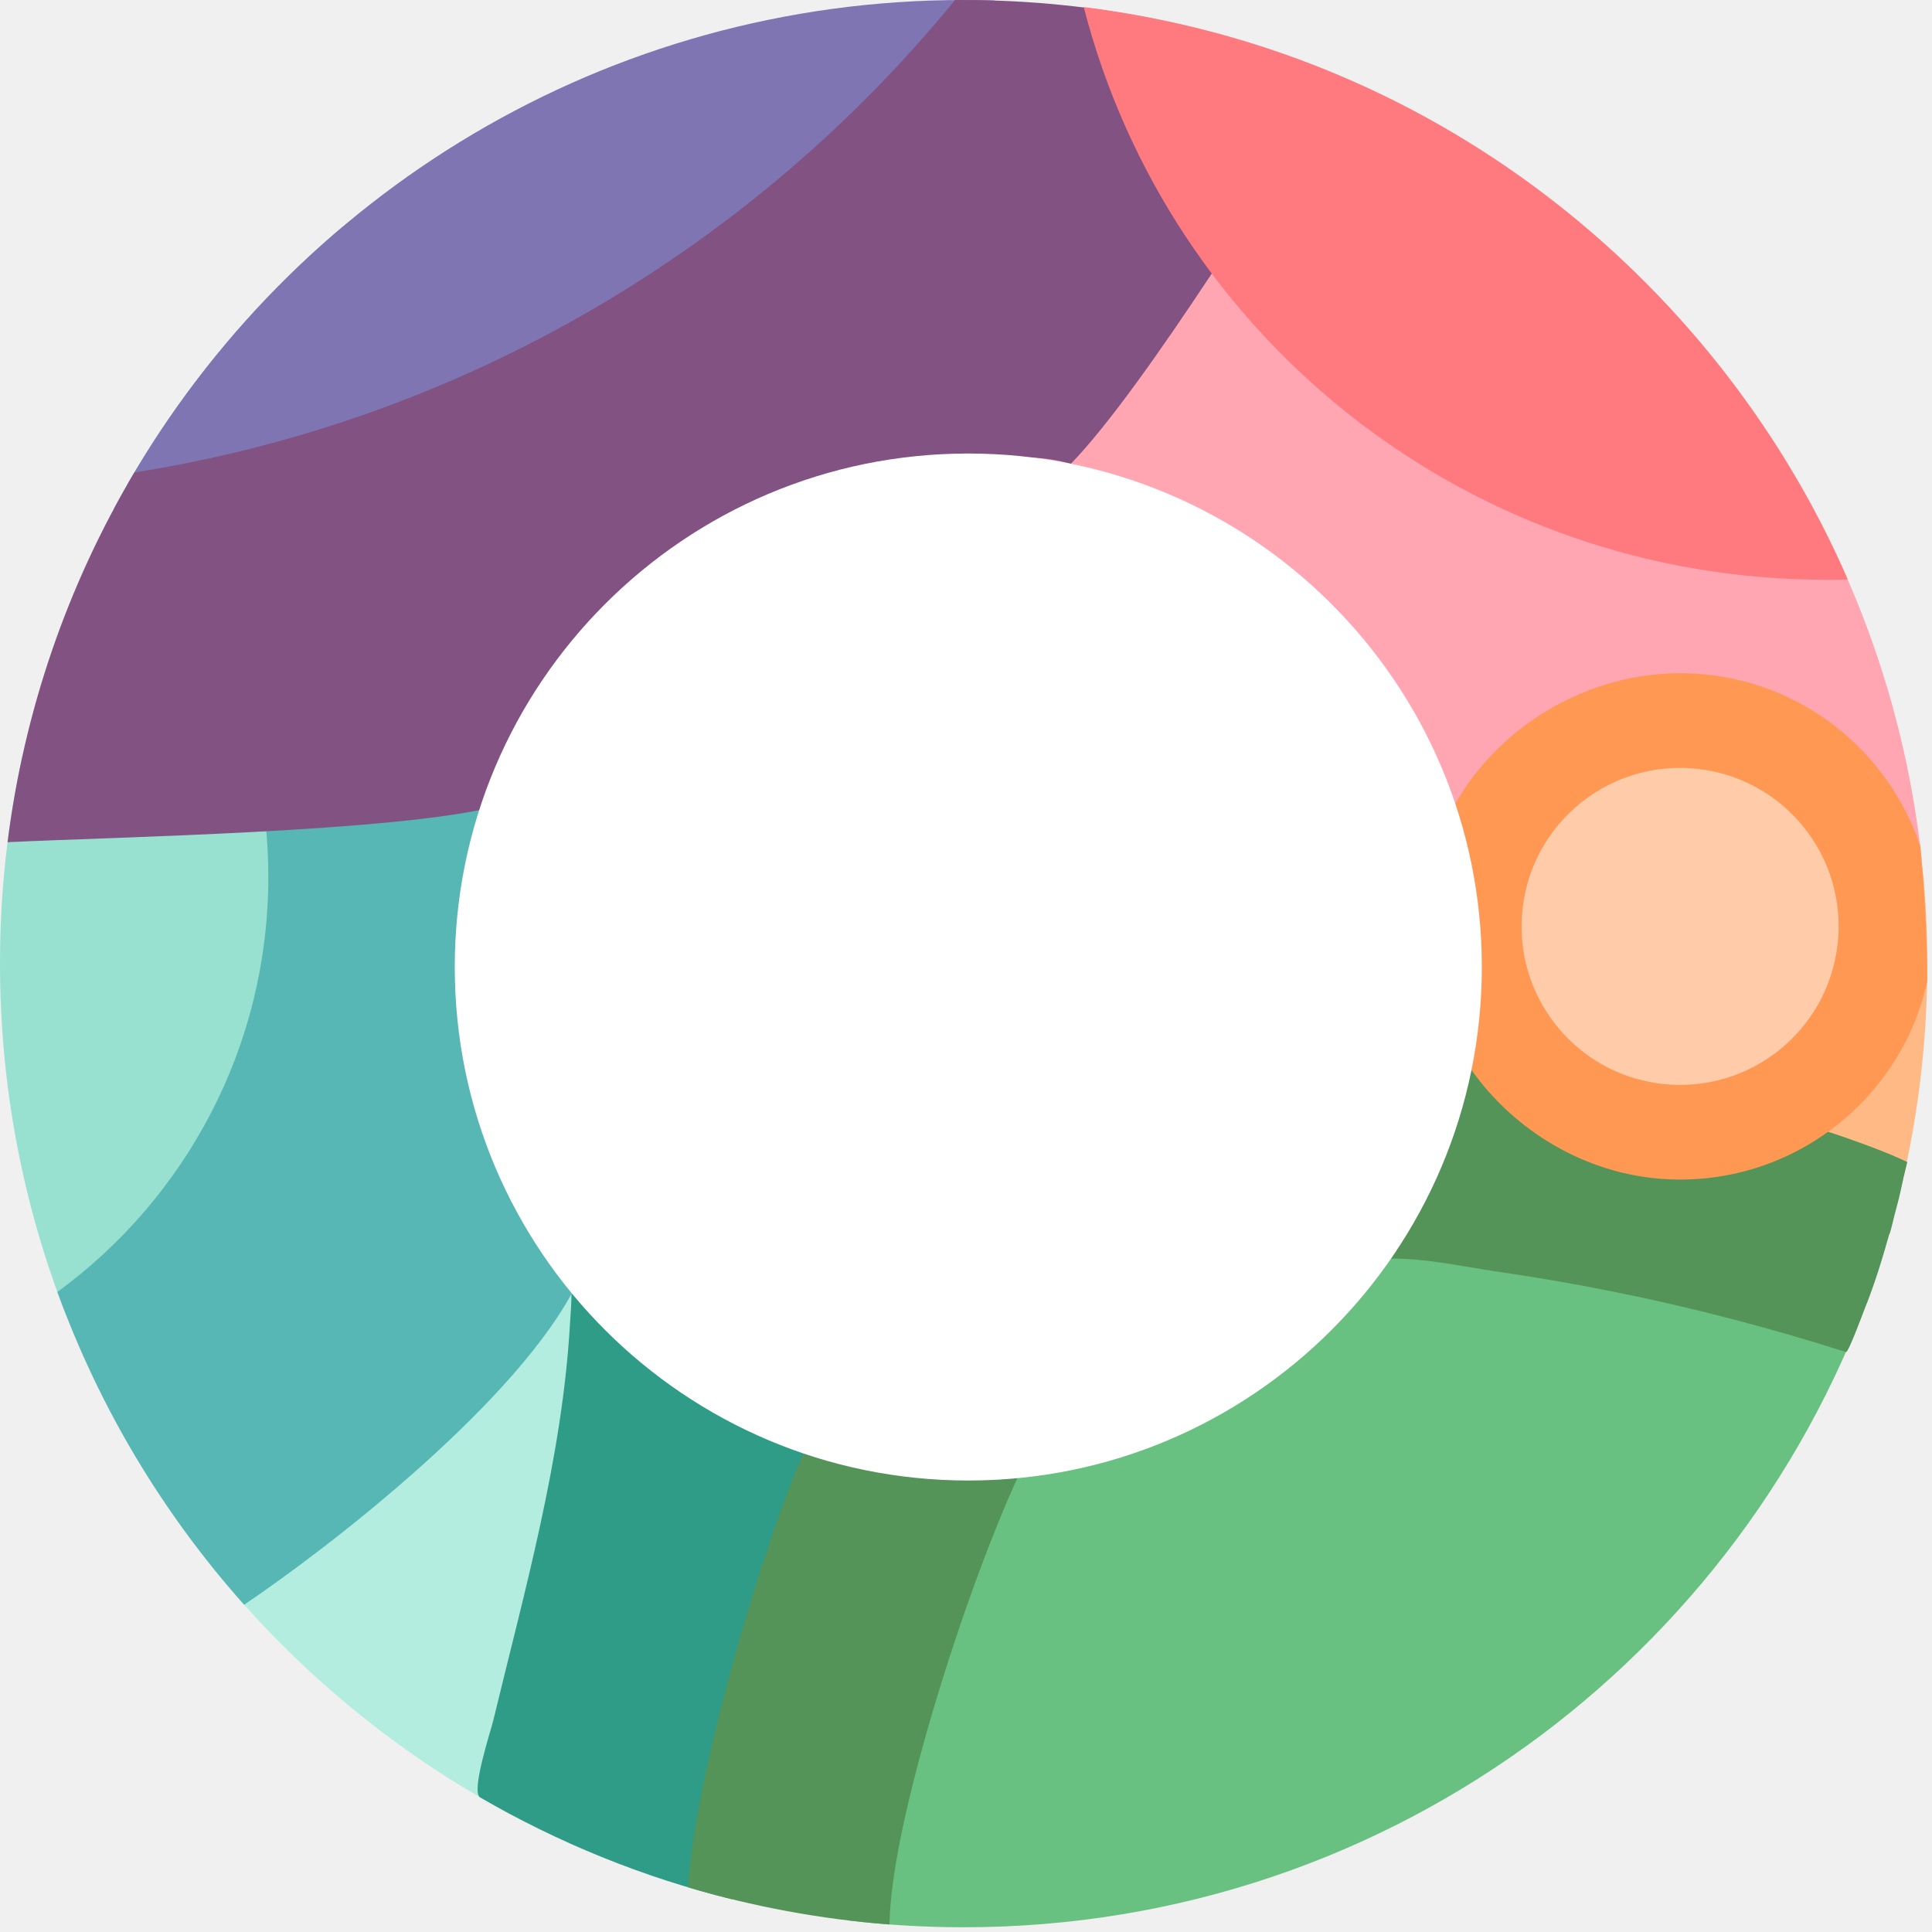
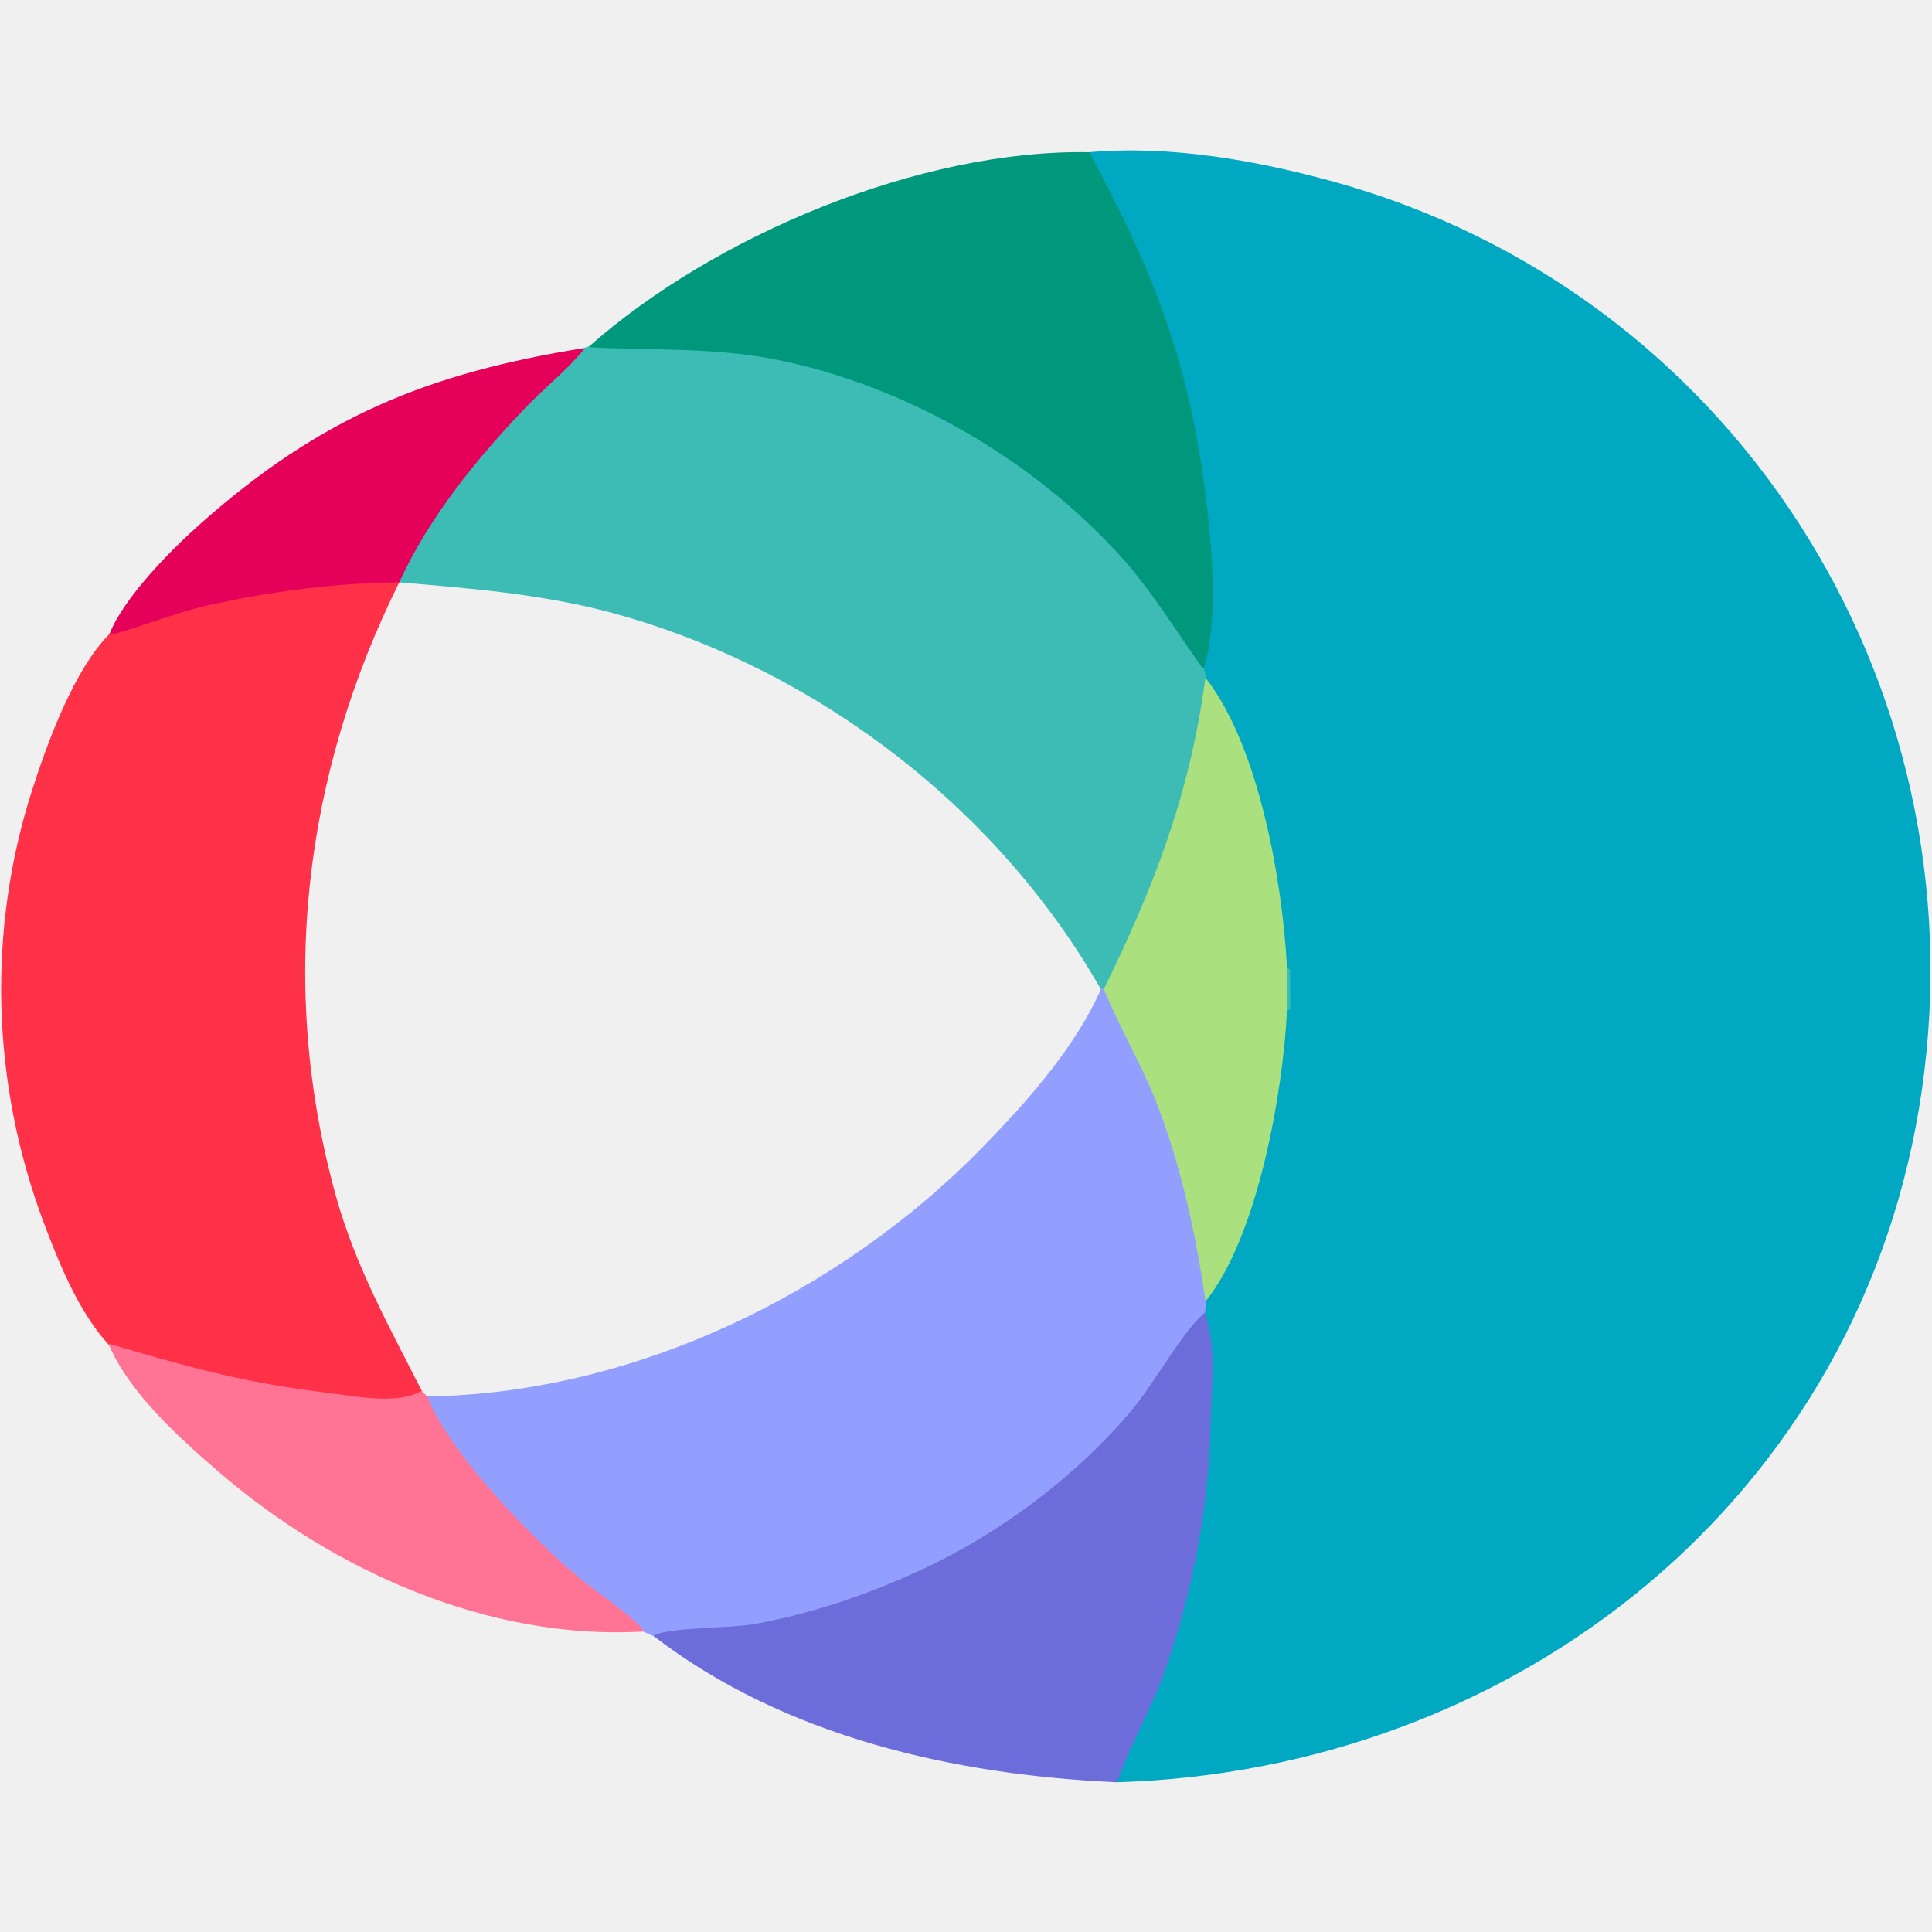
- <svg xmlns="http://www.w3.org/2000/svg" fill="none" viewBox="0 0 286 286">
-   <path fill="#FFA6B2" fill-rule="evenodd" d="M284.5 127.391c-5.41-50.856-37.55-93.733-82.1-114.312h-41.59l-8.9 54.536c37.81 9.47 58.2 30.378 67.06 67.926l65.52-8.15h.01Z" clip-rule="evenodd" />
-   <path fill="#B3EDDF" fill-rule="evenodd" d="m77.02 269.331 13.85-79.464c-4.33-3.95-22.15 15.809-25.7 11.149H31v30.428c12.46 15.639 28.13 28.608 46.02 37.887Z" clip-rule="evenodd" />
-   <path fill="#FFB985" fill-rule="evenodd" d="m284.59 128.371-74.22-3.69c.66 4.56 0 18.649 0 23.379 0 14.319 1.14 21.258-4.44 33.497l24.64 19.459h42.28c8-17.809 12.45-37.567 12.45-58.356 0-4.82-.24-9.589-.71-14.289Z" clip-rule="evenodd" />
-   <path fill="#FFCBA9" fill-rule="evenodd" d="M248.71 111.702c-13.12 0-23.75 10.639-23.75 23.749v3.349c0 13.119 10.64 23.749 23.75 23.749s23.75-10.64 23.75-23.749v-3.349c0-13.12-10.63-23.749-23.75-23.749Z" clip-rule="evenodd" />
-   <path fill="#68C180" fill-rule="evenodd" d="M278.76 185.517c-18.2 57.836-72.25 99.783-136.1 99.783-5.82 0-11.56-.35-17.2-1.03l8.26-68.075c5.47.96 16.11 2.45 21.42.26 28.13-11.609 31.23-16.029 53.94-37.938l69.67 7h.01Z" clip-rule="evenodd" />
-   <path fill="#2E9C86" fill-rule="evenodd" d="M50.7 179.708c1.31 1.2 2.57 2.43 3.79 3.71-.57-1.22-1.12-2.46-1.65-3.71h-2.15.01Zm66.04 57.886c0 15.369-2.96 30.068-8.36 43.567-13.26-3.27-25.8-8.4-37.31-15.089-1.4-.82 1.58-9.85 1.93-11.309 4.66-19.279 10.26-38.998 11.38-58.876.13-2.33.76-7.67-.99-9.62 12.25 13.599 25.45 19.559 43.62 24.519 0 .58-10.27 26.228-10.27 26.808Z" clip-rule="evenodd" />
-   <path fill="#98E1D0" fill-rule="evenodd" d="M9.8 194.716h32.34v-82.824H3.32A143.008 143.008 0 0 0 0 142.65c0 18.379 3.47 35.937 9.8 52.066Z" clip-rule="evenodd" />
-   <path fill="#56B7B5" fill-rule="evenodd" d="M8.49 191.257c18.93-13.829 31.23-36.198 31.23-61.436 0-21.319-8.78-40.597-22.91-54.406a143.2 143.2 0 0 1 33.95-41.867c11.22 10.159 44 33.917 51.13 47.416-20.33 17.77-34.52 37.098-31.62 66.076 2.23 22.298 2.39 24.988 15.19 42.847-8.43 17.289-36.58 39.077-49.32 47.666A142.496 142.496 0 0 1 8.5 191.267l-.01-.01Z" clip-rule="evenodd" />
-   <path fill="#8075B3" fill-rule="evenodd" d="M147.25.07c-1.53-.05-3.06-.07-4.6-.07C89.7 0 43.48 28.848 18.87 71.685h57.04c17.35-16.319 40.71-26.318 66.41-26.318 1.66 0 3.31.04 4.94.12V.06l-.01.01Z" clip-rule="evenodd" />
-   <path fill="#549458" fill-rule="evenodd" d="M131.68 284.88c.15-16.539 13.91-57.456 21.39-71.005-.44 0-4.43 5.13-4.87 5.13-10.39 0-19.89-.82-29.28-3.85-6.13 13.809-16.25 48.357-17.04 64.235 9.55 2.84 19.53 4.71 29.8 5.5v-.01Zm150.63-112.872s-.02-.02-.04-.03a1.96 1.96 0 0 0-.14-.06c-.09-.04-.18-.09-.28-.13-.19-.09-.38-.17-.57-.26-.4-.18-.8-.35-1.21-.53-.43-.18-.86-.36-1.3-.53l-1.38-.54c-.48-.19-.97-.37-1.46-.55-.49-.18-1.02-.37-1.53-.55-.51-.18-1.07-.38-1.6-.56-.53-.18-1.11-.38-1.66-.56-.55-.18-1.15-.38-1.72-.56-.57-.18-1.18-.38-1.78-.57-.6-.19-1.22-.38-1.83-.57-.61-.19-1.25-.38-1.87-.56-.62-.18-1.27-.38-1.91-.56-.64-.18-1.3-.37-1.95-.56-.65-.19-1.32-.37-1.98-.55-.66-.18-1.33-.37-2-.55-.67-.179-1.35-.359-2.02-.539-.67-.18-1.36-.36-2.04-.53-.68-.17-1.37-.35-2.05-.52l-2.05-.51c-.68-.17-1.37-.34-2.06-.5-.69-.16-1.37-.33-2.05-.49-.68-.16-1.36-.32-2.04-.47-.68-.15-1.35-.31-2.03-.46-.68-.15-1.34-.3-2.01-.44-.66-.14-1.32-.28-1.99-.42-.67-.14-1.3-.27-1.96-.4-.66-.13-1.28-.26-1.92-.39-.64-.13-1.26-.24-1.89-.36-.63-.12-1.23-.23-1.84-.34-.61-.11-1.2-.21-1.8-.32-.6-.11-1.16-.2-1.74-.29-.58-.09-1.12-.18-1.68-.27-.56-.09-1.08-.16-1.62-.24-.54-.08-1.04-.15-1.55-.21s-.99-.13-1.48-.18c-.47-.05-.94-.11-1.41-.15-.44-.04-.88-.09-1.32-.12-.18-.01-.36-.03-.54-.04-1.92 10.569-4.04 22.209-9.08 31.278 5.29-.04 10.61 1.18 15.84 1.94 5.81.84 11.6 1.85 17.35 3.01 11.51 2.319 22.96 5.319 34.15 8.879.35.11 2.54-5.83 2.76-6.39 1.46-3.599 2.59-7.309 3.64-11.039.12 0 .64-2.29.71-2.56.24-.91.48-1.81.71-2.719.24-.96.43-1.93.65-2.9.02-.19.08-.38.13-.56.04-.2.09-.39.14-.59.09-.38.19-.76.28-1.15.02-.07.05-.14.02-.19v-.04Z" clip-rule="evenodd" />
-   <path fill="#FF9852" fill-rule="evenodd" d="M284.25 125.221c-4.71-14.029-17.53-24.518-33.22-25.498-14.77-.92-28.75 7.2-35.6 19.249 2.26 11.519 3.78 23.168 3.02 35.437-.09 1.46-.49 2.54-.62 3.99 6.33 8.93 16.78 15.399 28.55 16.139 18.68 1.16 35.01-11.559 38.92-29.278-.02-6.749-.38-13.439-1.04-20.039h-.01Zm-12.12 13.37c-.8 12.939-11.94 22.768-24.88 21.968-12.94-.8-22.77-11.939-21.96-24.878.8-12.939 11.94-22.769 24.88-21.959 12.94.8 22.77 11.939 21.97 24.879l-.01-.01Z" clip-rule="evenodd" />
-   <path fill="#825282" fill-rule="evenodd" d="M19.89 69.945C68.66 62.225 111.47 36.598 141.37.01h1.28c19.71 0 38.48 4 55.56 11.22-8.78 13.508-28.53 45.896-39.68 57.425-8.25-2.28-14.22.13-23.01 1.98-39.49 8.32-41.81 21.679-62.2 48.777-15.29 3.749-55.95 4.479-72.2 5.259a141.746 141.746 0 0 1 18.77-54.726Z" clip-rule="evenodd" />
-   <path fill="#FF7A7F" fill-rule="evenodd" d="M273.53 85.784c-1.08.03-2.02.04-3.11.04-52.97 0-97.36-35.747-109.99-84.774 53.97 6.71 94.71 42.387 113.1 84.734Z" clip-rule="evenodd" />
-   <path fill="#fff" d="M143.34 219.165c41.985 0 76.02-34.033 76.02-76.015s-34.035-76.015-76.02-76.015-76.02 34.033-76.02 76.015 34.035 76.015 76.02 76.015Z" />
+ <svg xmlns="http://www.w3.org/2000/svg" viewBox="82 788 1480 1480" fill-rule="evenodd" clip-rule="evenodd" stroke-linejoin="round">
+   <path fill="#00a8c2" stroke="#00a8c2" stroke-width="1.04" d="M916.25,905.125c62.125,-5.417 127.375,6.083 187,22.5c305.667,84.25 495.417,382.917 450.5,695.167c-44.667,310.625 -309.042,520.916 -616.25,529.958c9.792,-28.917 26.208,-55.875 36.375,-84.958c21.375,-61.042 33.875,-126.042 35.042,-190.709c0.416,-25.5 4.75,-58.833 -4.542,-82.541c0.5,-3.625 1,-7.292 1.5,-10.917c39.333,-49.833 58.375,-159.042 61.5,-221.042c0.833,-0.708 1.667,-1.458 2.5,-2.166c-0.083,-9.709 -0.125,-19.459 -0.167,-29.167c-0.75,-0.708 -1.541,-1.417 -2.333,-2.125c-3.333,-64.542 -21.125,-168.25 -61.625,-220.708c-0.708,-2.959 -1.417,-5.917 -2.125,-8.875c11.25,-35.792 6.542,-89.875 2.083,-127c-12.875,-106.334 -39.541,-174.125 -89.458,-267.417Z" />
+   <path fill="#3dbbb5" stroke="#3dbbb5" stroke-width="1.04" d="M529,1055.25c1.625,-0.542 3.25,-1.125 4.875,-1.708c48.625,2.458 95.167,-0.084 142.958,9.458c99.042,19.75 197.25,76.542 264.792,151.708c23.708,26.417 41.583,56.25 62,84.834c0.708,2.958 1.417,5.916 2.125,8.875c-11.792,88 -38.958,158.291 -77.583,237.375l-2.25,-0c-78.375,-137.584 -214.292,-242.542 -366.292,-286.417c-56.708,-16.417 -113.458,-20.875 -172.083,-25.833c22.5,-49.459 59.791,-95.292 97.25,-134.209c14.375,-14.958 31.083,-28.083 44.208,-44.083Zm538.375,473.875c0.792,0.708 1.583,1.417 2.333,2.125c0.042,9.708 0.084,19.458 0.167,29.167c-0.833,0.708 -1.667,1.458 -2.5,2.166l0,-33.458Z" />
+   <path fill="#ff3149" stroke="#ff3149" stroke-width="1.04" d="M387.542,1233.54c-73.625,148.041 -93.209,311.25 -48.5,471.541c14.875,53.375 40.958,100.125 65.833,149.042c-18.583,10.792 -51.792,3.792 -73.125,1.25c-63.417,-7.667 -105.25,-19.625 -165.792,-37.292c-23.083,-24.791 -38.416,-62.916 -50.208,-94.333c-39.708,-105.917 -43.25,-223.208 -8.458,-330.917c11.791,-36.541 31.875,-91.541 59.041,-118.958c24.959,-6.458 49.084,-16.875 74.375,-22.542c48.25,-10.791 97.209,-17.208 146.834,-17.791Z" />
+   <path fill="#929fff" stroke="#929fff" stroke-width="1.04" d="M925.917,1545.79l2.25,-0c12.583,30.625 29.916,59.208 41.708,90.458c17.958,47.667 28.583,97.125 36,147.375c-0.5,3.625 -1,7.292 -1.5,10.917c-19.708,18.75 -37.375,53.458 -56.625,76c-42.625,49.958 -99.667,92.5 -159.125,120.166c-41.125,19.084 -84.375,33.917 -128.708,41.917c-18.375,3.292 -64.875,2.458 -76.5,8.542c-2.875,-1.292 -5.709,-2.584 -8.584,-3.875c-14.416,-15.625 -34.833,-27.917 -51.375,-41.834c-34.791,-29.208 -98.791,-95.416 -114.375,-137.166c158.375,-2.334 316.625,-78.834 426.417,-191.542c33.917,-34.792 70.667,-76.125 90.417,-120.958Z" />
+   <path fill="#00987d" stroke="#00987d" stroke-width="1.04" d="M916.25,905.125c49.917,93.292 76.583,161.083 89.458,267.417c4.459,37.125 9.167,91.208 -2.083,127c-20.417,-28.584 -38.292,-58.417 -62,-84.834c-67.542,-75.166 -165.75,-131.958 -264.792,-151.708c-47.791,-9.542 -94.333,-7 -142.958,-9.458c96.458,-85.125 253.25,-150.625 382.375,-148.417Z" />
+   <path fill="#6d6cdb" stroke="#6d6cdb" stroke-width="1.04" d="M1004.38,1794.54c9.292,23.708 4.958,57.041 4.542,82.541c-1.167,64.667 -13.667,129.667 -35.042,190.709c-10.167,29.083 -26.583,56.041 -36.375,84.958c-123.5,-5.458 -253.625,-34.5 -354.083,-111.583c11.625,-6.084 58.125,-5.25 76.5,-8.542c44.333,-8 87.583,-22.833 128.708,-41.917c59.458,-27.666 116.5,-70.208 159.125,-120.166c19.25,-22.542 36.917,-57.25 56.625,-76Z" />
+   <path fill="#aae07e" stroke="#aae07e" stroke-width="1.04" d="M1005.75,1308.42c40.5,52.458 58.292,156.166 61.625,220.708l0,33.458c-3.125,62 -22.167,171.209 -61.5,221.042c-7.417,-50.25 -18.042,-99.708 -36,-147.375c-11.792,-31.25 -29.125,-59.833 -41.708,-90.458c38.625,-79.084 65.791,-149.375 77.583,-237.375Z" />
+   <path fill="#ff7494" stroke="#ff7494" stroke-width="1.04" d="M165.958,1818.08c60.542,17.667 102.375,29.625 165.792,37.292c21.333,2.542 54.542,9.542 73.125,-1.25c1.417,1.375 2.792,2.792 4.208,4.167c15.584,41.75 79.584,107.958 114.375,137.166c16.542,13.917 36.959,26.209 51.375,41.834c-117.916,6.916 -237.208,-46.375 -325.25,-122.417c-29.958,-25.875 -68,-60.083 -83.625,-96.792Z" />
+   <path fill="#e5015a" stroke="#e5015a" stroke-width="1.04" d="M529,1055.25c-13.125,16 -29.833,29.125 -44.208,44.083c-37.459,38.917 -74.75,84.75 -97.25,134.209c-49.625,0.583 -98.584,7 -146.834,17.791c-25.291,5.667 -49.416,16.084 -74.375,22.542c11.125,-28.167 47.417,-64.708 70.417,-85.042c91.25,-80.666 172.833,-114.416 292.25,-133.583Z" />
</svg>
